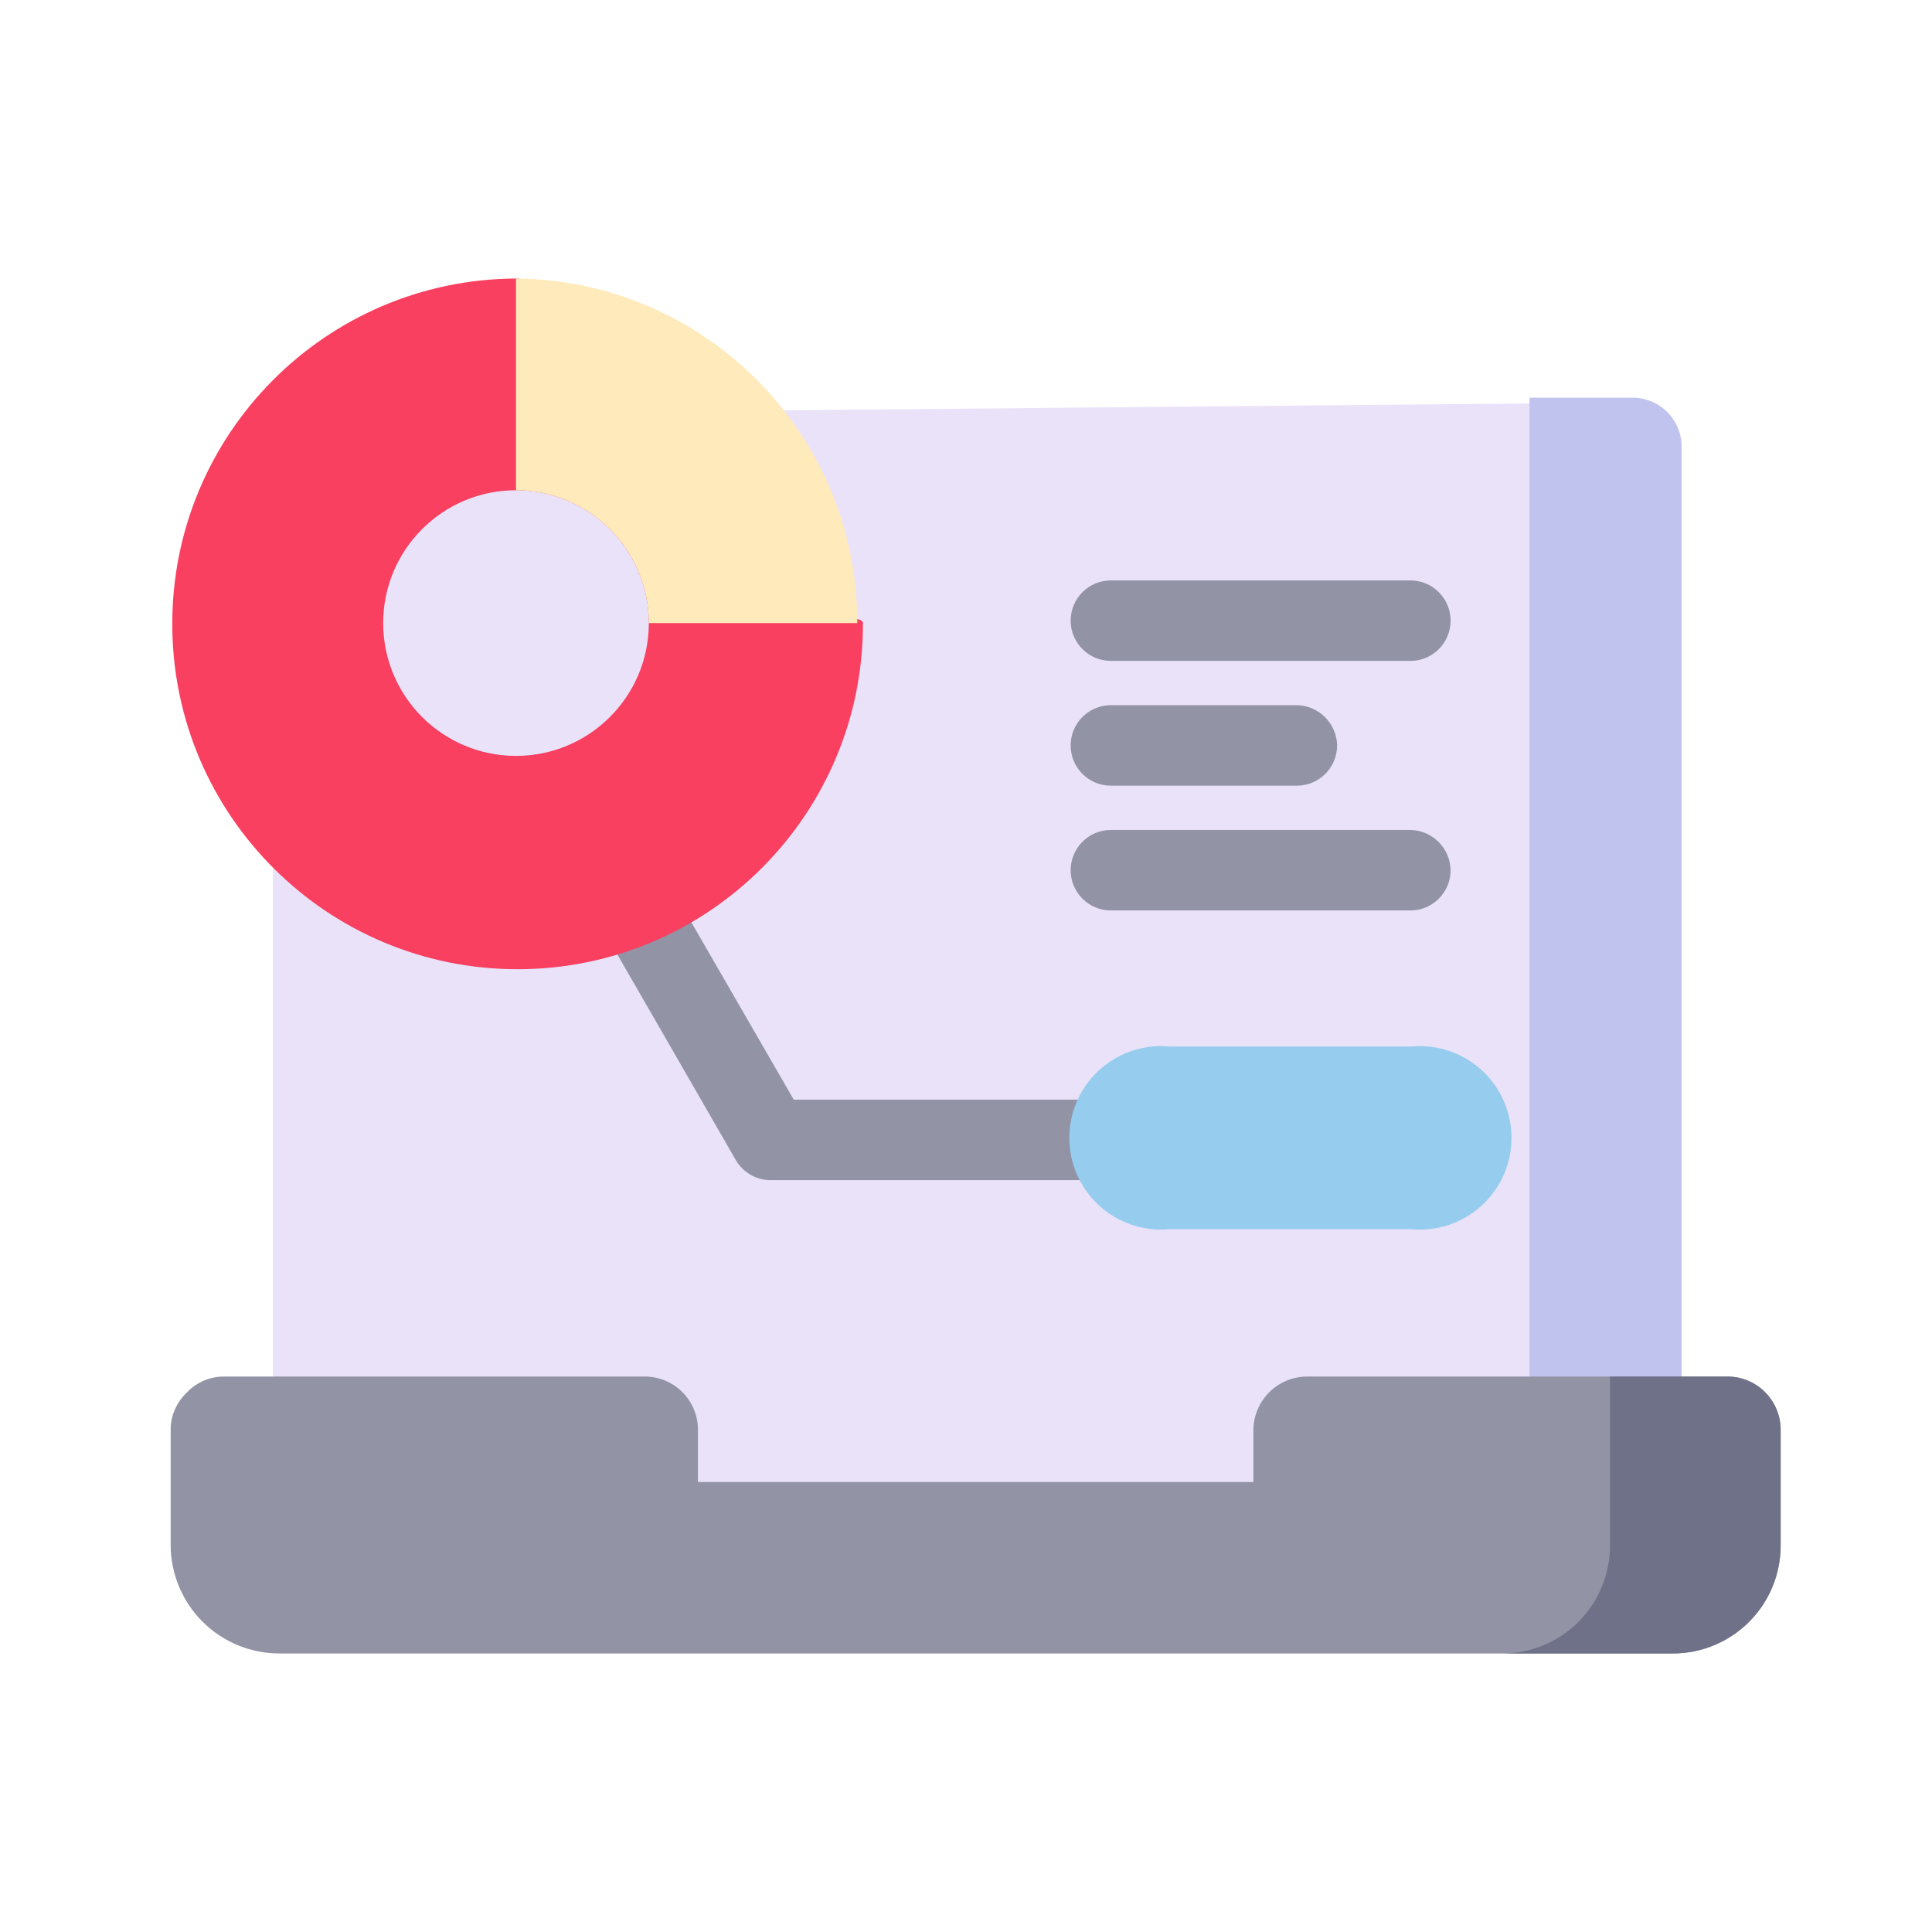
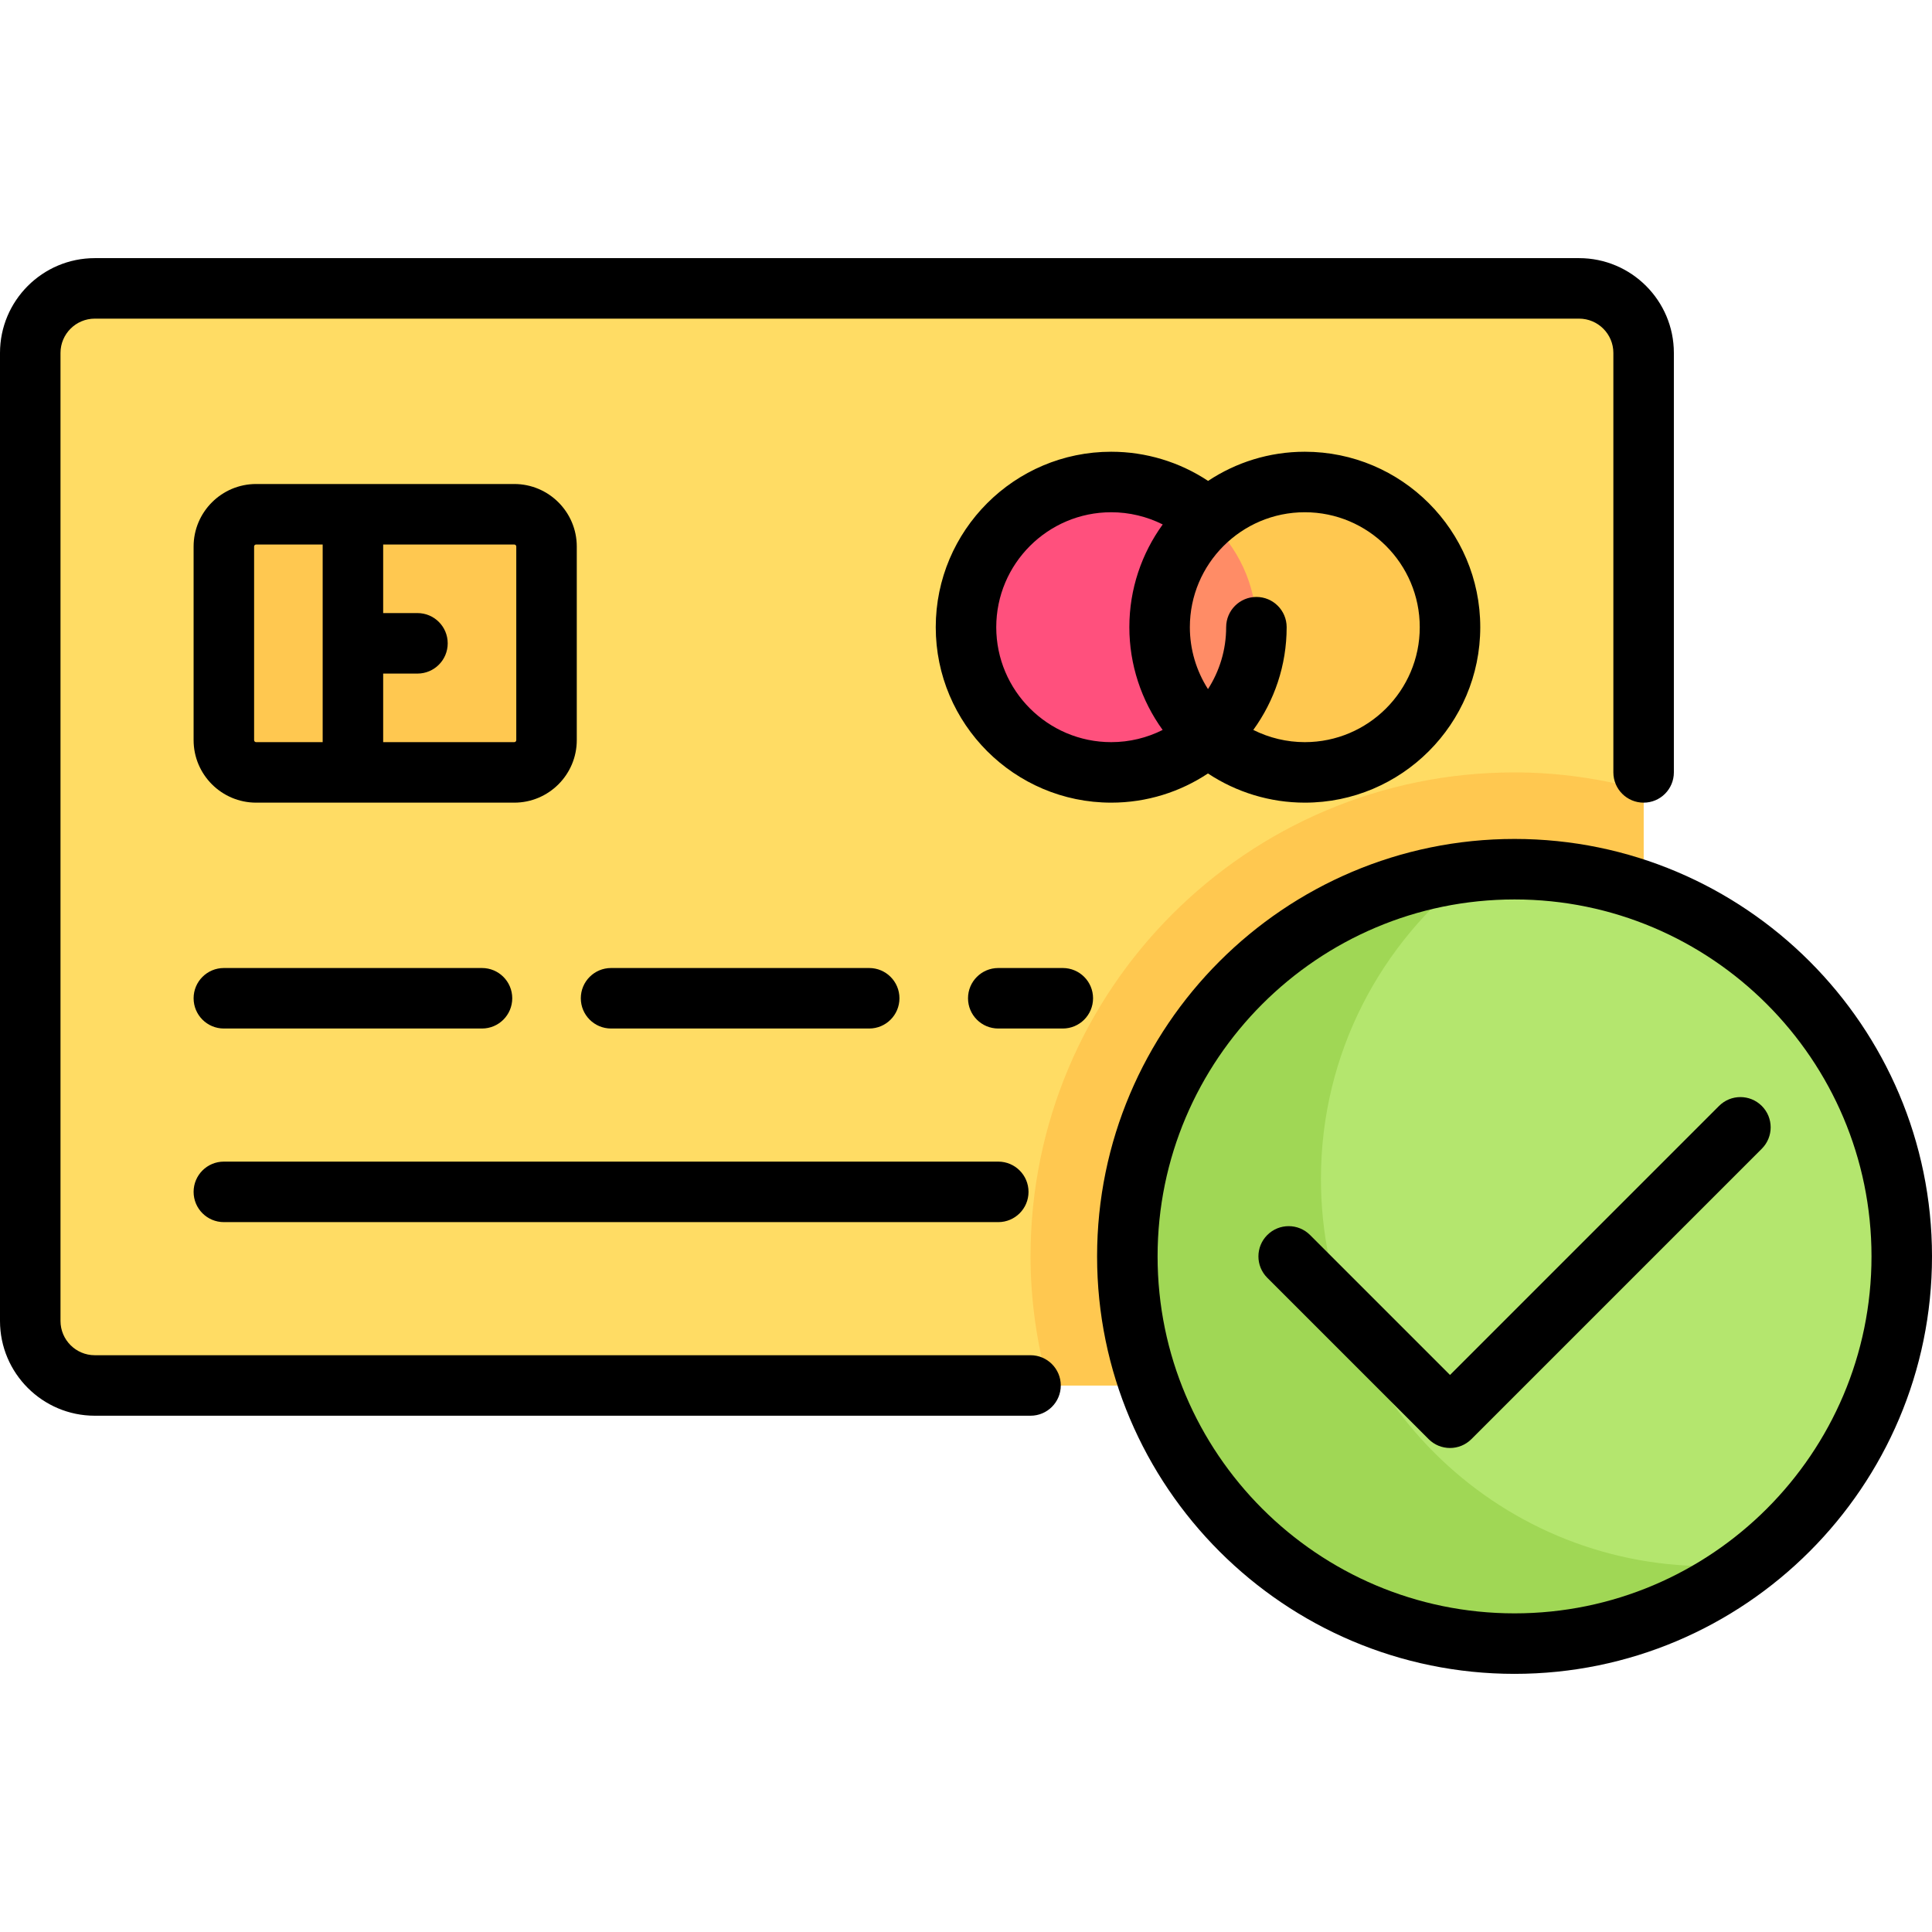
- <svg xmlns="http://www.w3.org/2000/svg" width="800px" height="800px" viewBox="0 0 24 24">
-   <defs>
-     <style>.cls-1{fill:#eae2f9;}.cls-2,.cls-6{fill:#9293a5;}.cls-2{fill-rule:evenodd;}.cls-3{fill:#f94060;}.cls-4{fill:#c0c3ee;}.cls-5{fill:#96ccee;}.cls-7{fill:#6f7188;}.cls-8{fill:#ffeabb;}</style>
-   </defs>
-   <g id="Data">
-     <path class="cls-1" d="M20.89,18.88V5.56A.61.61,0,0,0,20.27,5L4,5.15a.61.61,0,0,0-.61.61V18.88Z" />
-     <path class="cls-2" d="M9.86,13.66h4.31a.5.5,0,0,1,.5.5.5.5,0,0,1-.5.5H9.57a.5.5,0,0,1-.43-.25L7.21,11.06a.5.5,0,1,1,.86-.5Z" />
-     <path class="cls-2" d="M13.8,11.31h3.72a.5.5,0,0,0,.5-.5.51.51,0,0,0-.5-.5H13.8a.5.5,0,0,0-.5.5A.5.5,0,0,0,13.8,11.31Z" />
-     <path class="cls-2" d="M13.8,9.76h2.31a.5.5,0,0,0,.5-.5.51.51,0,0,0-.5-.5H13.8a.5.5,0,0,0-.5.5A.5.5,0,0,0,13.8,9.76Z" />
-     <path class="cls-2" d="M13.8,8.21h3.72a.5.5,0,0,0,0-1H13.8a.5.5,0,1,0,0,1Z" />
-     <path class="cls-3" d="M6.41,3.46h0a4.29,4.29,0,1,0,4.31,4.28c0-.13-.77,0-.79-.19-.18-2-1-3-3-3.31-.19,0-.3-.78-.5-.78m0,2.63h0A1.65,1.65,0,1,1,4.76,7.74,1.65,1.65,0,0,1,6.41,6.09" />
-     <path class="cls-4" d="M19,4.94h1.27a.61.61,0,0,1,.62.62V18.88H19Z" />
-     <path class="cls-5" d="M14.53,13h3a1.14,1.14,0,1,1,0,2.27h-3a1.14,1.14,0,1,1,0-2.27" />
-     <path class="cls-6" d="M2.79,17.1a.63.63,0,0,0-.47.2.63.63,0,0,0-.2.47v1.42a1.35,1.35,0,0,0,1.36,1.35H20.77a1.34,1.34,0,0,0,1.35-1.35V17.77a.67.67,0,0,0-.19-.47.65.65,0,0,0-.47-.2H16.24a.67.67,0,0,0-.67.67v.64H8.67v-.64A.66.66,0,0,0,8,17.1Z" />
-     <path class="cls-7" d="M20,17.1v2.09a1.34,1.34,0,0,1-1.35,1.35h2.12a1.34,1.34,0,0,0,1.35-1.35V17.77a.66.66,0,0,0-.66-.67Z" />
-     <path class="cls-8" d="M6.41,3.46h0a4.28,4.28,0,0,1,4.24,4.28H8.06A1.65,1.65,0,0,0,6.41,6.09h0Z" />
+ <svg xmlns="http://www.w3.org/2000/svg" height="800px" width="800px" version="1.1" id="Layer_1" viewBox="0 0 512 512" xml:space="preserve">
+   <path style="fill:#FFDC64;" d="M418.472,367.165H25.119c-9.446,0-17.102-7.656-17.102-17.102V93.528  c0-9.446,7.656-17.102,17.102-17.102h393.353c9.446,0,17.102,7.656,17.102,17.102v256.534  C435.574,359.508,427.918,367.165,418.472,367.165z" />
+   <g>
+     <path style="fill:#FFC850;" d="M136.284,204.693H67.875c-4.722,0-8.551-3.829-8.551-8.551v-51.307c0-4.722,3.829-8.551,8.551-8.551   h68.409c4.722,0,8.551,3.829,8.551,8.551v51.307C144.835,200.864,141.006,204.693,136.284,204.693z" />
+     <path style="fill:#FFC850;" d="M401.37,204.693c-70.839,0-128.267,57.427-128.267,128.267c0,11.865,1.739,23.3,4.753,34.205   h140.616c9.445,0,17.102-7.658,17.102-17.102V209.448C424.67,206.432,413.234,204.693,401.37,204.693z" />
  </g>
+   <circle style="fill:#FF507D;" cx="294.48" cy="166.213" r="38.48" />
+   <circle style="fill:#FFC850;" cx="345.787" cy="166.213" r="38.48" />
+   <path style="fill:#FF8C66;" d="M307.307,166.213c0,11.352,5.008,21.451,12.827,28.493c7.819-7.043,12.827-17.142,12.827-28.493  c0-11.352-5.008-21.451-12.827-28.493C312.315,144.762,307.307,154.861,307.307,166.213z" />
+   <circle style="fill:#B4E66E;" cx="401.37" cy="332.96" r="102.614" />
+   <path style="fill:#A0D755;" d="M452.676,415.051c-56.672,0-102.614-45.942-102.614-102.614c0-33.271,15.905-62.756,40.449-81.505  c-51.564,5.426-91.756,49.025-91.756,102.028c0,56.672,45.942,102.614,102.614,102.614c23.401,0,44.901-7.922,62.165-21.108  C459.964,414.842,456.345,415.051,452.676,415.051z" />
+   <path d="M273.102,359.148H25.119c-5.01,0-9.086-4.076-9.086-9.086V93.528c0-5.01,4.076-9.086,9.086-9.086h393.353  c5.01,0,9.086,4.076,9.086,9.086v111.167c0,4.427,3.589,8.017,8.017,8.017c4.427,0,8.017-3.589,8.017-8.017V93.528  c0-13.851-11.268-25.119-25.119-25.119H25.119C11.268,68.409,0,79.677,0,93.528v256.534c0,13.851,11.268,25.119,25.119,25.119  h247.983c4.427,0,8.017-3.589,8.017-8.017C281.119,362.738,277.53,359.148,273.102,359.148z" />
+   <path d="M401.37,222.33c-61.002,0-110.63,49.629-110.63,110.63s49.629,110.63,110.63,110.63S512,393.962,512,332.96  S462.371,222.33,401.37,222.33z M401.37,427.557c-52.161,0-94.597-42.436-94.597-94.597s42.436-94.597,94.597-94.597  s94.597,42.436,94.597,94.597S453.53,427.557,401.37,427.557z" />
+   <path d="M67.875,212.71h68.409c9.136,0,16.568-7.432,16.568-16.568v-51.307c0-9.136-7.432-16.568-16.568-16.568H67.875  c-9.136,0-16.568,7.432-16.568,16.568v51.307C51.307,205.278,58.739,212.71,67.875,212.71z M136.818,144.835v51.307  c0,0.295-0.239,0.534-0.534,0.534h-34.739v-18.171h9.086c4.427,0,8.017-3.589,8.017-8.017s-3.589-8.017-8.017-8.017h-9.086v-18.171  h34.739C136.579,144.301,136.818,144.54,136.818,144.835z M67.34,144.835c0-0.295,0.239-0.534,0.534-0.534h17.637v52.376H67.875  c-0.295,0-0.534-0.239-0.534-0.534V144.835z" />
+   <path d="M320.155,127.445c-7.571-5.017-16.489-7.729-25.675-7.729c-25.638,0-46.497,20.858-46.497,46.497  s20.858,46.497,46.497,46.497c9.47,0,18.284-2.853,25.641-7.735c7.572,5.013,16.499,7.735,25.666,7.735  c25.638,0,46.497-20.858,46.497-46.497s-20.858-46.497-46.497-46.497C336.32,119.716,327.509,122.567,320.155,127.445z   M264.017,166.213c0-16.798,13.666-30.463,30.463-30.463c4.781,0,9.448,1.127,13.652,3.234c-5.555,7.66-8.842,17.065-8.842,27.229  c0,9.885,3.145,19.378,8.824,27.23c-4.106,2.064-8.735,3.233-13.634,3.233C277.683,196.676,264.017,183.011,264.017,166.213z   M376.251,166.213c0,16.798-13.666,30.463-30.463,30.463c-4.773,0-9.444-1.129-13.65-3.237c5.554-7.66,8.84-17.064,8.84-27.227  c0-4.427-3.589-8.017-8.017-8.017c-4.427,0-8.017,3.589-8.017,8.017c0,6.037-1.772,11.666-4.814,16.404  c-3.102-4.849-4.806-10.52-4.806-16.404c0-16.798,13.666-30.463,30.463-30.463C362.585,135.749,376.251,149.415,376.251,166.213z" />
+   <path d="M59.324,272.568h68.409c4.427,0,8.017-3.589,8.017-8.017c0-4.427-3.589-8.017-8.017-8.017H59.324  c-4.427,0-8.017,3.589-8.017,8.017C51.307,268.979,54.896,272.568,59.324,272.568z" />
+   <path d="M59.324,323.875h205.228c4.427,0,8.017-3.589,8.017-8.017c0-4.427-3.589-8.017-8.017-8.017H59.324  c-4.427,0-8.017,3.589-8.017,8.017C51.307,320.285,54.896,323.875,59.324,323.875z" />
+   <path d="M230.347,272.568c4.427,0,8.017-3.589,8.017-8.017c0-4.427-3.589-8.017-8.017-8.017h-68.409  c-4.427,0-8.017,3.589-8.017,8.017c0,4.427,3.589,8.017,8.017,8.017H230.347z" />
+   <path d="M281.653,256.534h-17.102c-4.427,0-8.017,3.589-8.017,8.017c0,4.427,3.589,8.017,8.017,8.017h17.102  c4.427,0,8.017-3.589,8.017-8.017C289.67,260.124,286.081,256.534,281.653,256.534z" />
+   <path d="M466.896,293.087c-3.131-3.131-8.207-3.131-11.337,0l-71.292,71.291l-37.087-37.087c-3.131-3.131-8.207-3.131-11.337,0  c-3.131,3.131-3.131,8.206,0,11.337l42.756,42.756c1.565,1.566,3.617,2.348,5.668,2.348s4.103-0.782,5.668-2.348l76.96-76.96  C470.027,301.293,470.027,296.218,466.896,293.087z" />
</svg>
